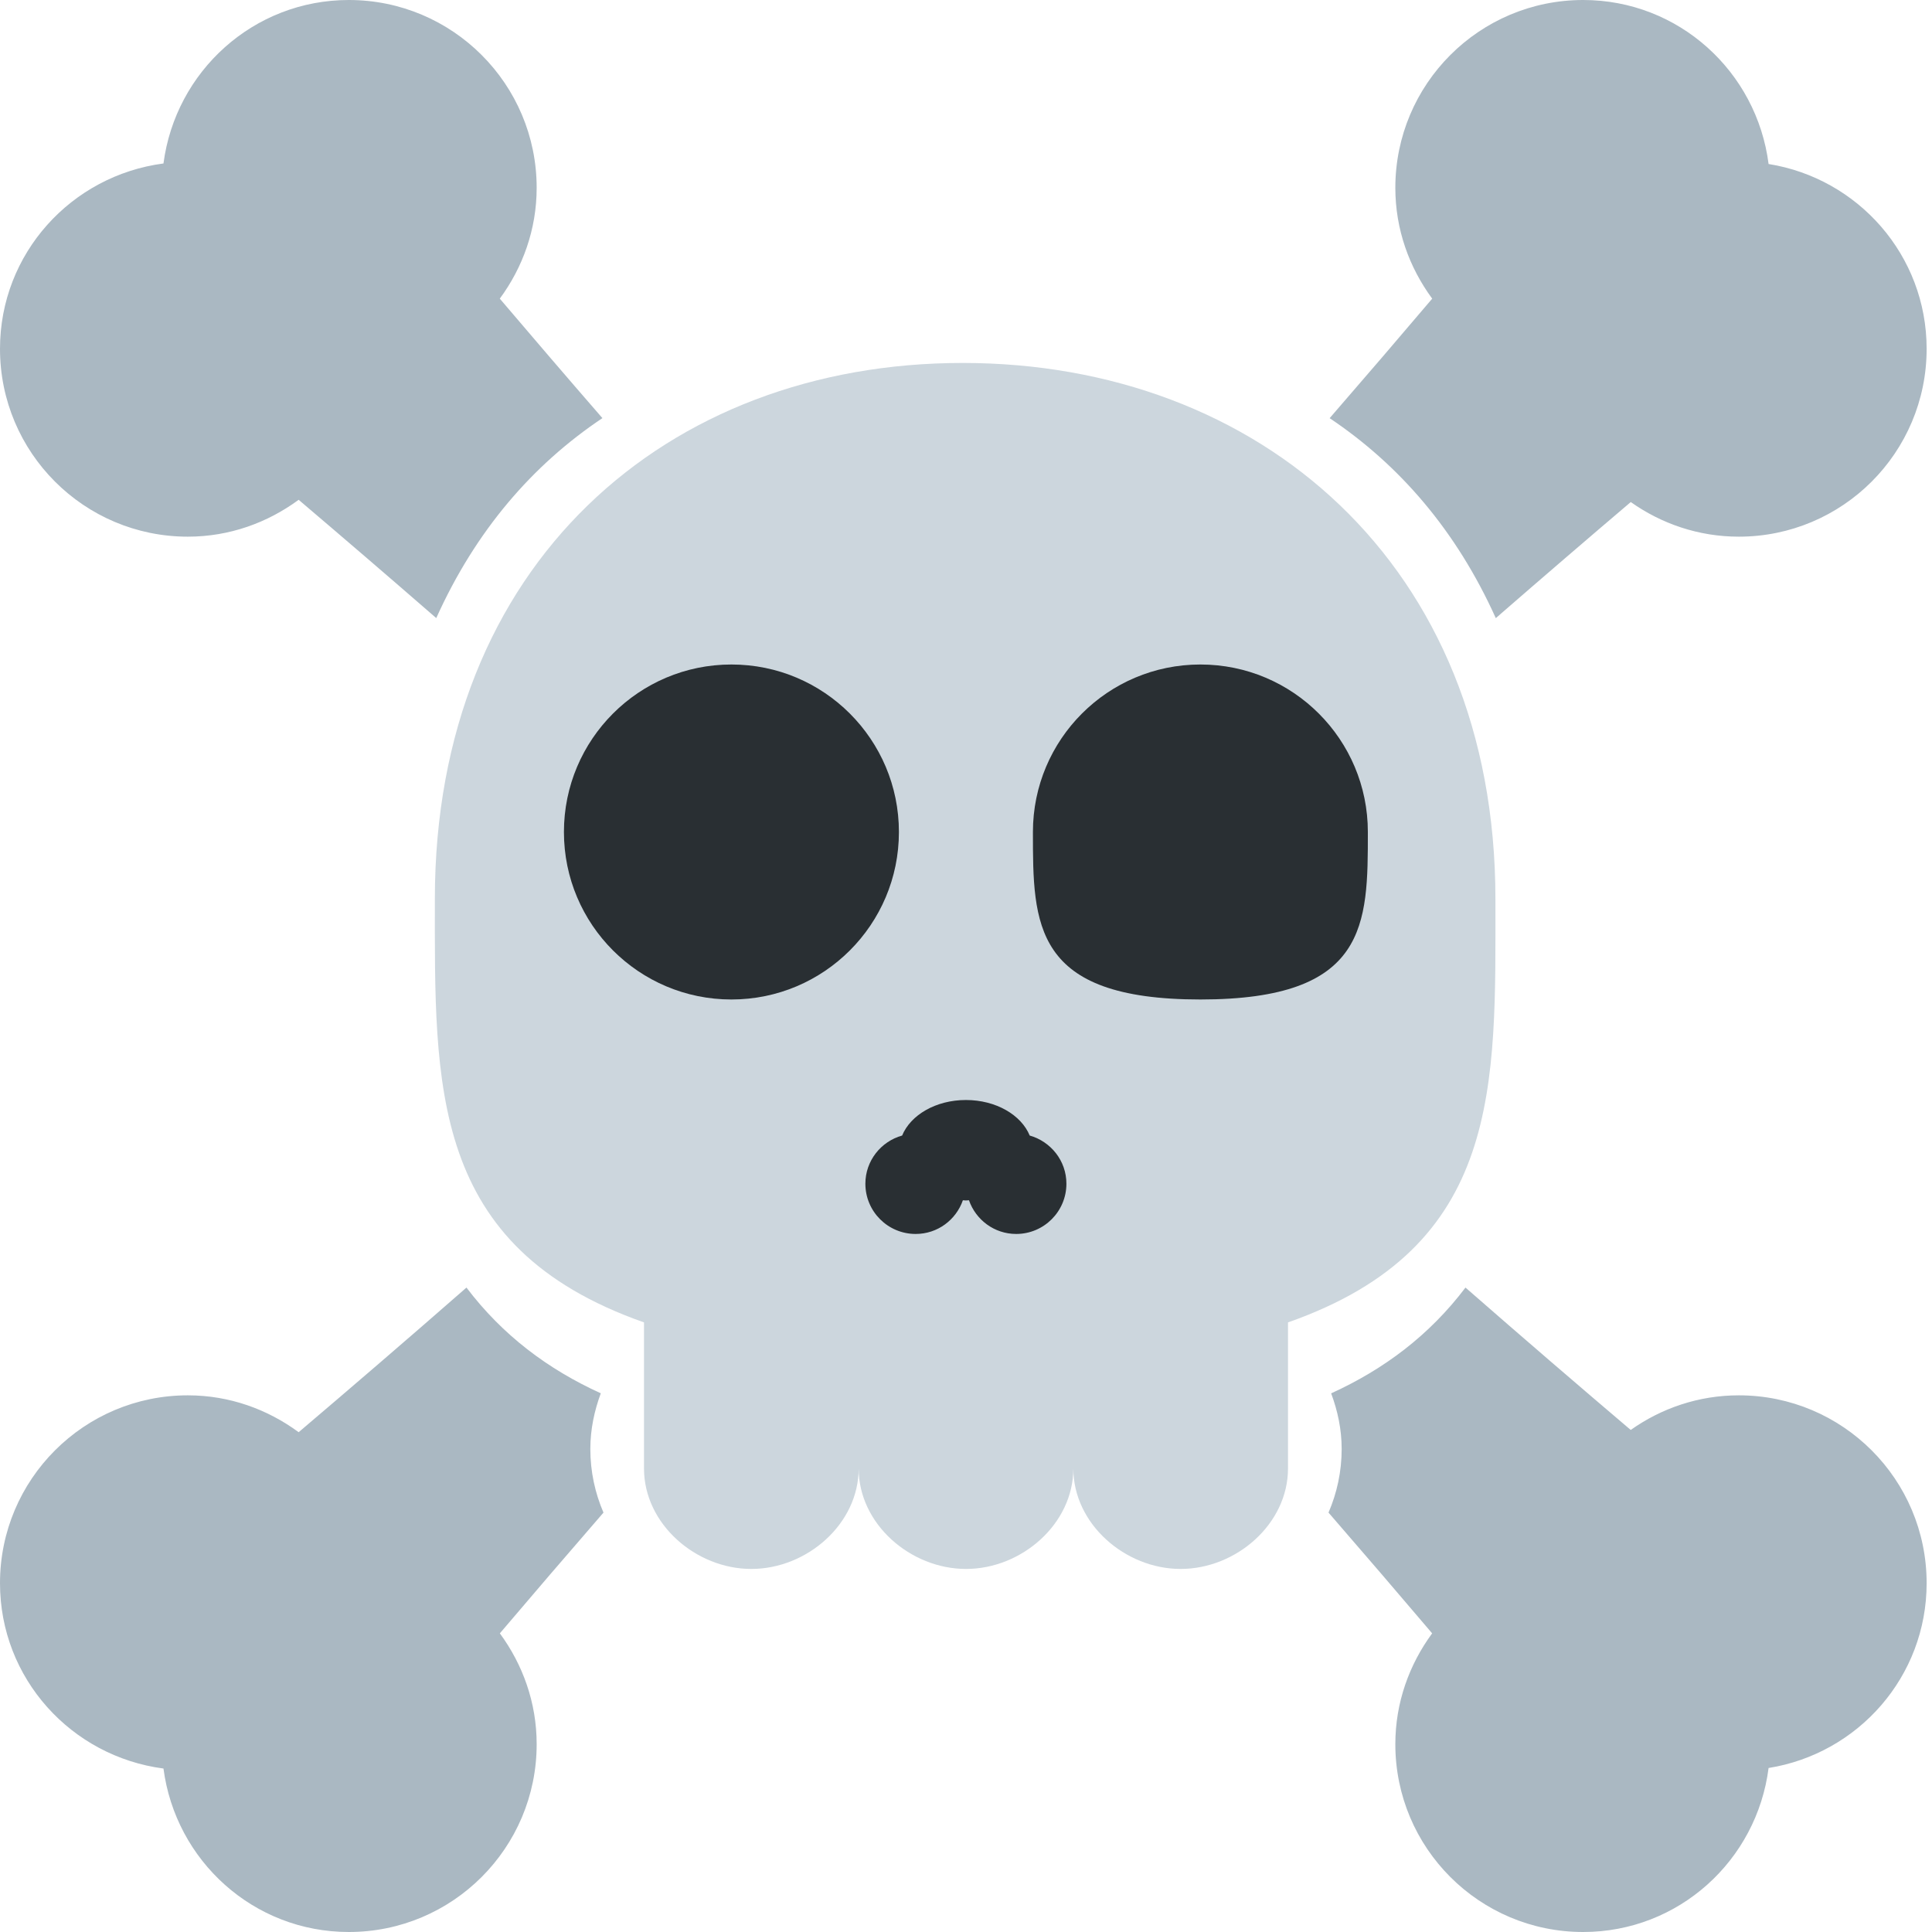
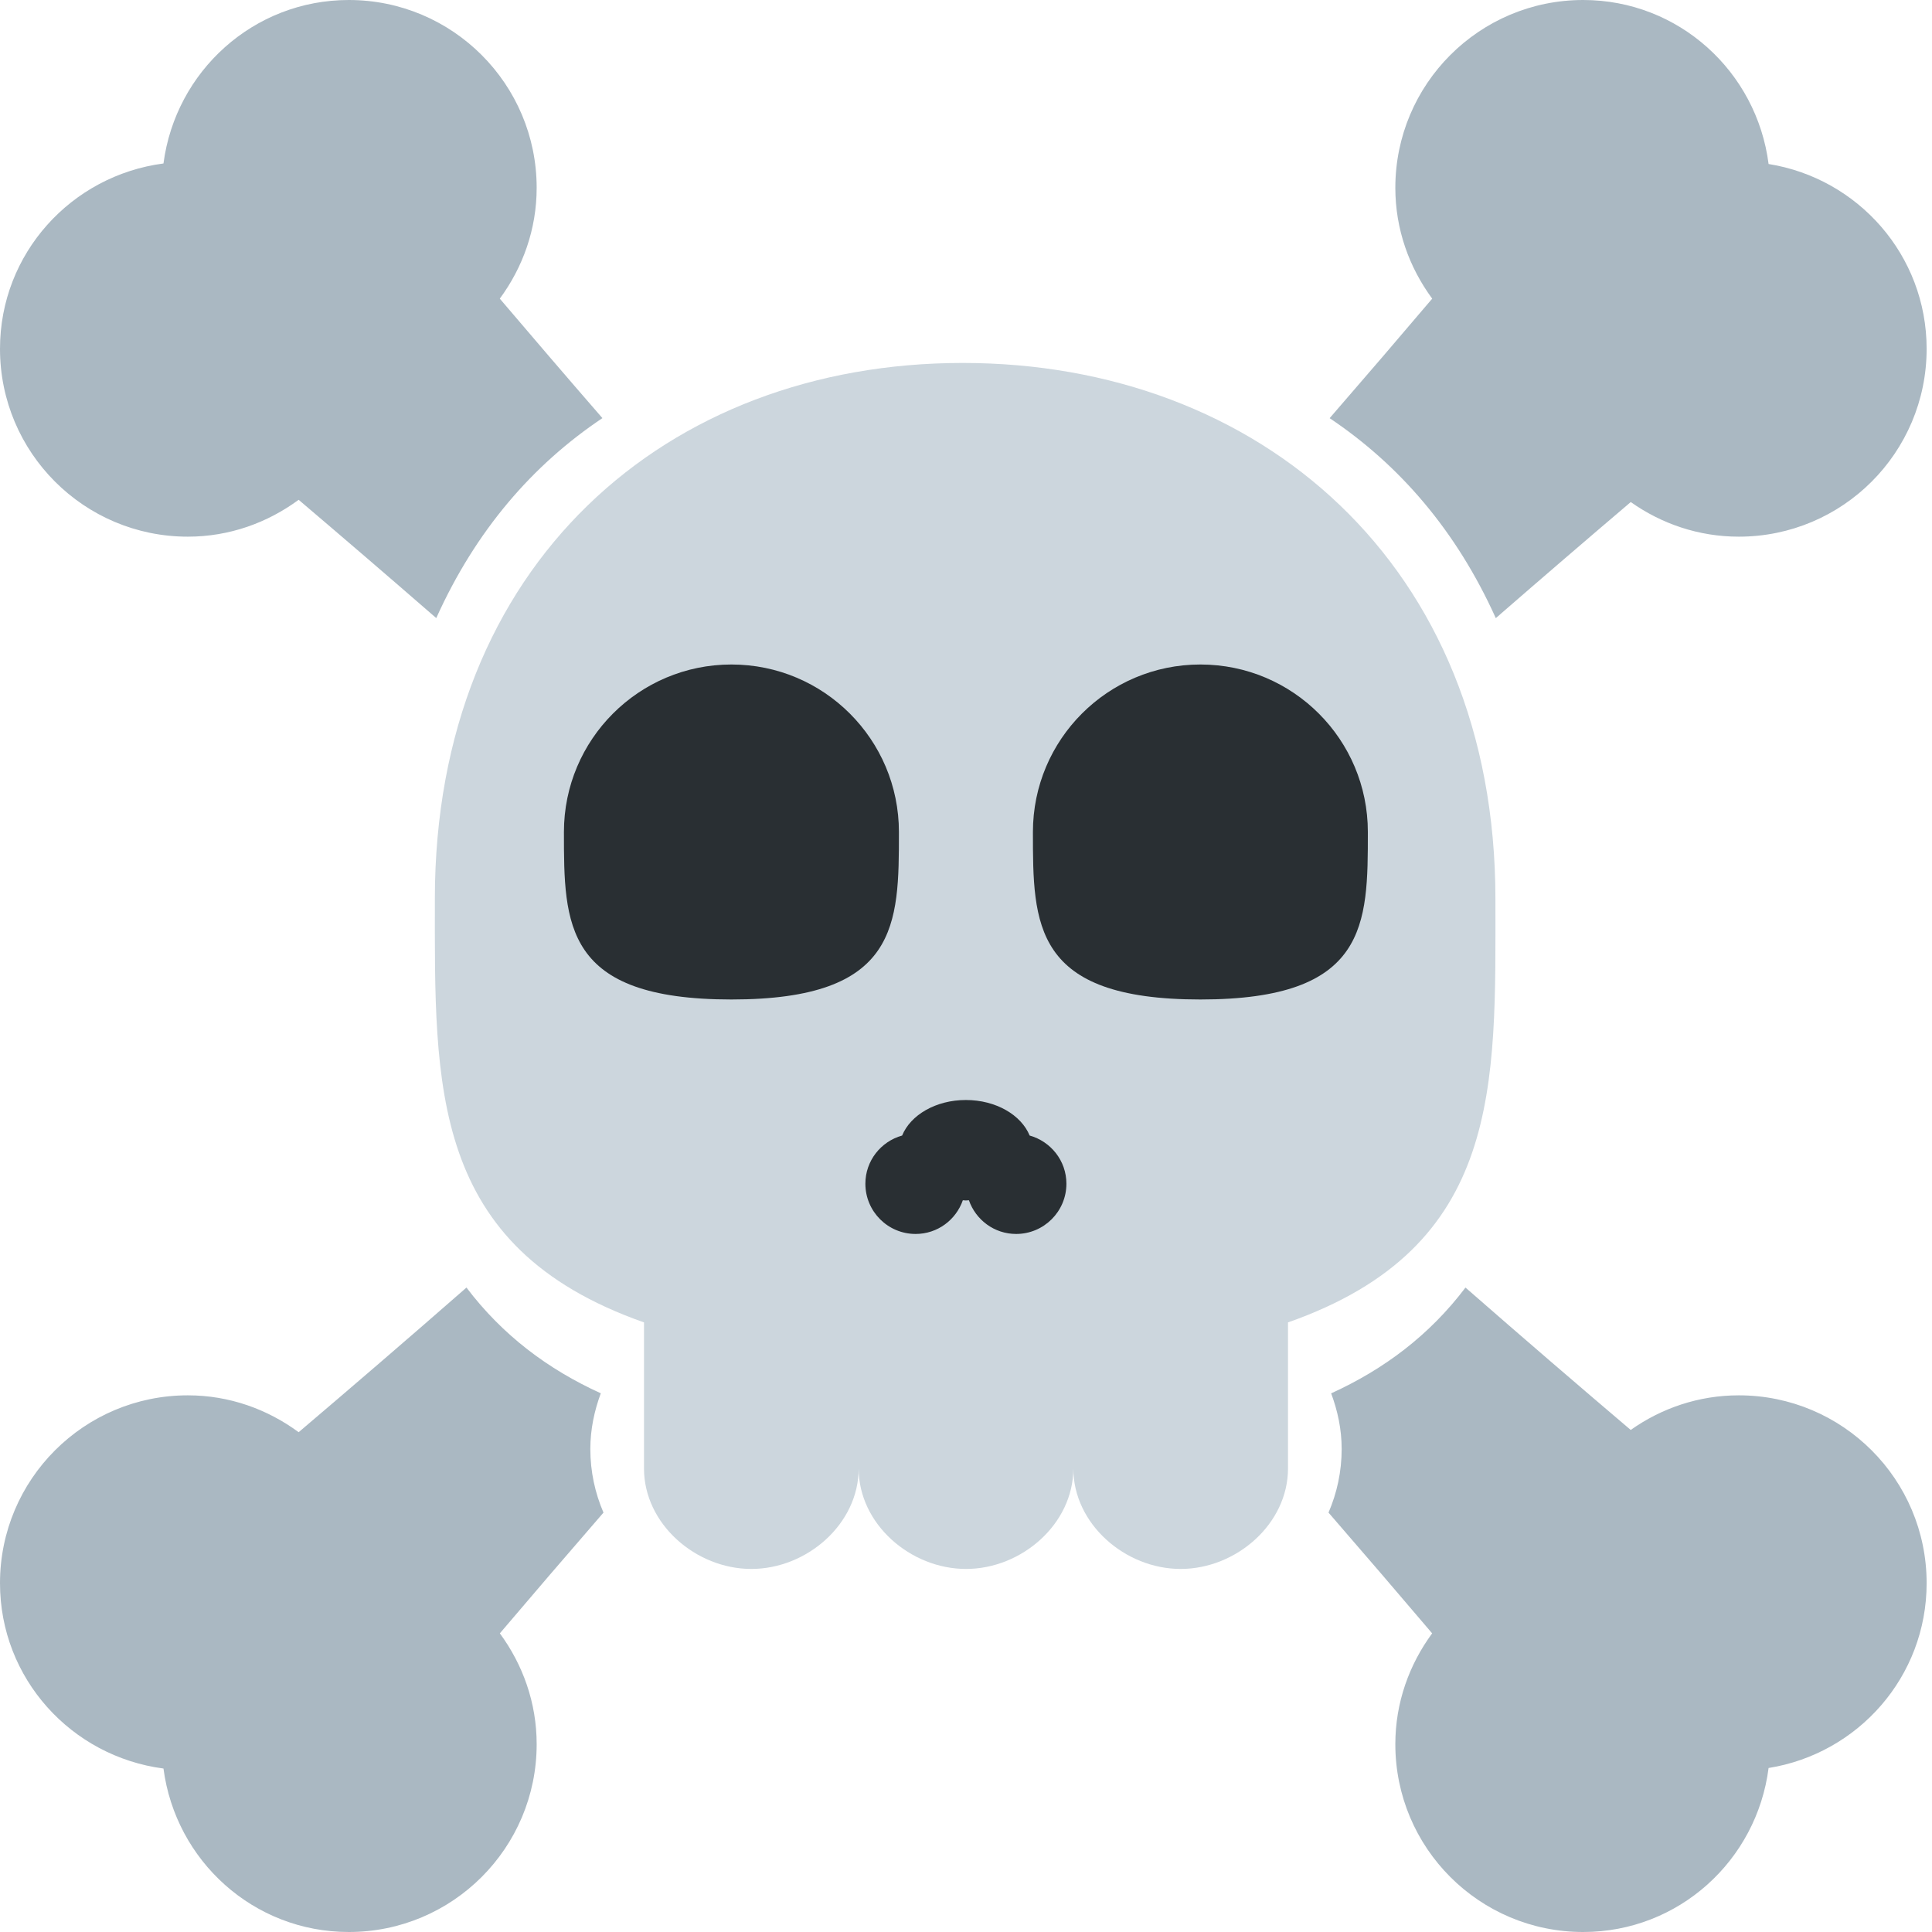
<svg xmlns="http://www.w3.org/2000/svg" viewBox="0 0 36 36">
  <path fill="#CCD6DD" d="M27.865 16.751c0-6.242-4.411-9.988-9.927-9.988s-9.835 3.746-9.835 9.988c0 3.48-.103 6.485 3.897 7.89v2.722c0 1.034.966 1.872 2 1.872 1.035 0 2-.838 2-1.872v-1.97 1.97c0 1.034.965 1.872 2 1.872 1.036 0 2-.838 2-1.872v-1.97 1.97c0 1.034.966 1.872 2 1.872s2-.838 2-1.872v-2.722c4-1.405 3.865-4.41 3.865-7.89z" />
-   <circle fill="#292F33" cx="13.629" cy="15.503" r="3.121" />
-   <path fill="#292F33" d="M25.488 15.503c0 1.724 0 3.121-3.121 3.121-3.12 0-3.12-1.397-3.12-3.121s1.396-3.121 3.12-3.121c1.725 0 3.121 1.397 3.121 3.121zm-6.301 5.656c-.157-.382-.626-.662-1.189-.662-.561 0-1.031.28-1.188.662-.394.11-.685.469-.685.898 0 .517.419.936.937.936.409 0 .753-.263.88-.628.019 0 .037.004.056.004.019 0 .037-.004.057-.004.128.365.472.628.88.628.517 0 .936-.419.936-.936 0-.429-.291-.786-.684-.898z" />
+   <path d="M 16.75,15.503 c 0,1.724 0,3.121 -3.121,3.121 s -3.121,-1.397 -3.121,-3.121 s 1.397,-3.121 3.121,-3.121 c 1.723,0 3.121,1.397 3.121,3.121 Z" fill="#292f33" />
+   <path d="M 25.488,15.503 c 0,1.724 0,3.121 -3.121,3.121 c -3.12,0 -3.12,-1.397 -3.12,-3.121 s 1.396,-3.121 3.12,-3.121 c 1.725,0 3.121,1.397 3.121,3.121 Z" fill="#292f33" />
+   <path d="M 19.186,21.159 c -0.157,-0.382 -0.626,-0.662 -1.189,-0.662 c -0.561,0 -1.031,0.28 -1.187,0.662 c -0.395,0.11 -0.685,0.469 -0.685,0.898 c 0,0.517 0.419,0.936 0.936,0.936 c 0.409,0 0.753,-0.263 0.88,-0.628 c 0.019,0 0.037,0.004 0.056,0.004 c 0.02,0 0.038,-0.004 0.057,-0.004 c 0.128,0.365 0.472,0.628 0.88,0.628 c 0.517,0 0.937,-0.419 0.937,-0.936 c 0,-0.429 -0.291,-0.787 -0.685,-0.898 Z" fill="#292f33" />
  <path d="M11 27c0-.367.075-.713.195-1.038-.984-.447-1.831-1.082-2.503-1.97-1.107.969-2.163 1.876-3.127 2.695C4.985 26.26 4.275 26 3.5 26 1.567 26 0 27.566 0 29.5c0 1.778 1.33 3.229 3.046 3.454C3.271 34.671 4.722 36 6.5 36c1.933 0 3.5-1.566 3.5-3.5 0-.775-.26-1.485-.686-2.065.6-.706 1.246-1.46 1.931-2.25C11.088 27.821 11 27.421 11 27zm16.872-15.482c.884-.769 1.729-1.495 2.515-2.163.569.403 1.262.645 2.013.645 1.934 0 3.5-1.567 3.5-3.5 0-1.743-1.277-3.177-2.945-3.444C32.735 1.335 31.281 0 29.5 0 27.566 0 26 1.567 26 3.5c0 .775.26 1.485.687 2.065-.594.7-1.233 1.445-1.911 2.227 1.3.871 2.361 2.095 3.096 3.726zM3.5 10c.775 0 1.485-.26 2.065-.687.799.679 1.661 1.419 2.564 2.204.735-1.631 1.795-2.855 3.096-3.726-.679-.781-1.317-1.527-1.912-2.226.427-.58.687-1.29.687-2.065C10 1.567 8.433 0 6.5 0 4.722 0 3.271 1.33 3.046 3.046 1.33 3.271 0 4.722 0 6.5 0 8.433 1.567 10 3.5 10zm28.9 16c-.752 0-1.444.242-2.014.645-.952-.809-1.99-1.701-3.079-2.653-.672.889-1.519 1.523-2.503 1.971.121.324.196.67.196 1.037 0 .421-.088.821-.245 1.185.685.79 1.331 1.544 1.931 2.25-.426.58-.686 1.29-.686 2.065 0 1.934 1.566 3.5 3.5 3.5 1.781 0 3.235-1.334 3.455-3.056 1.668-.267 2.945-1.701 2.945-3.444 0-1.934-1.566-3.5-3.5-3.5z" fill="#AAB8C2" />
</svg>
